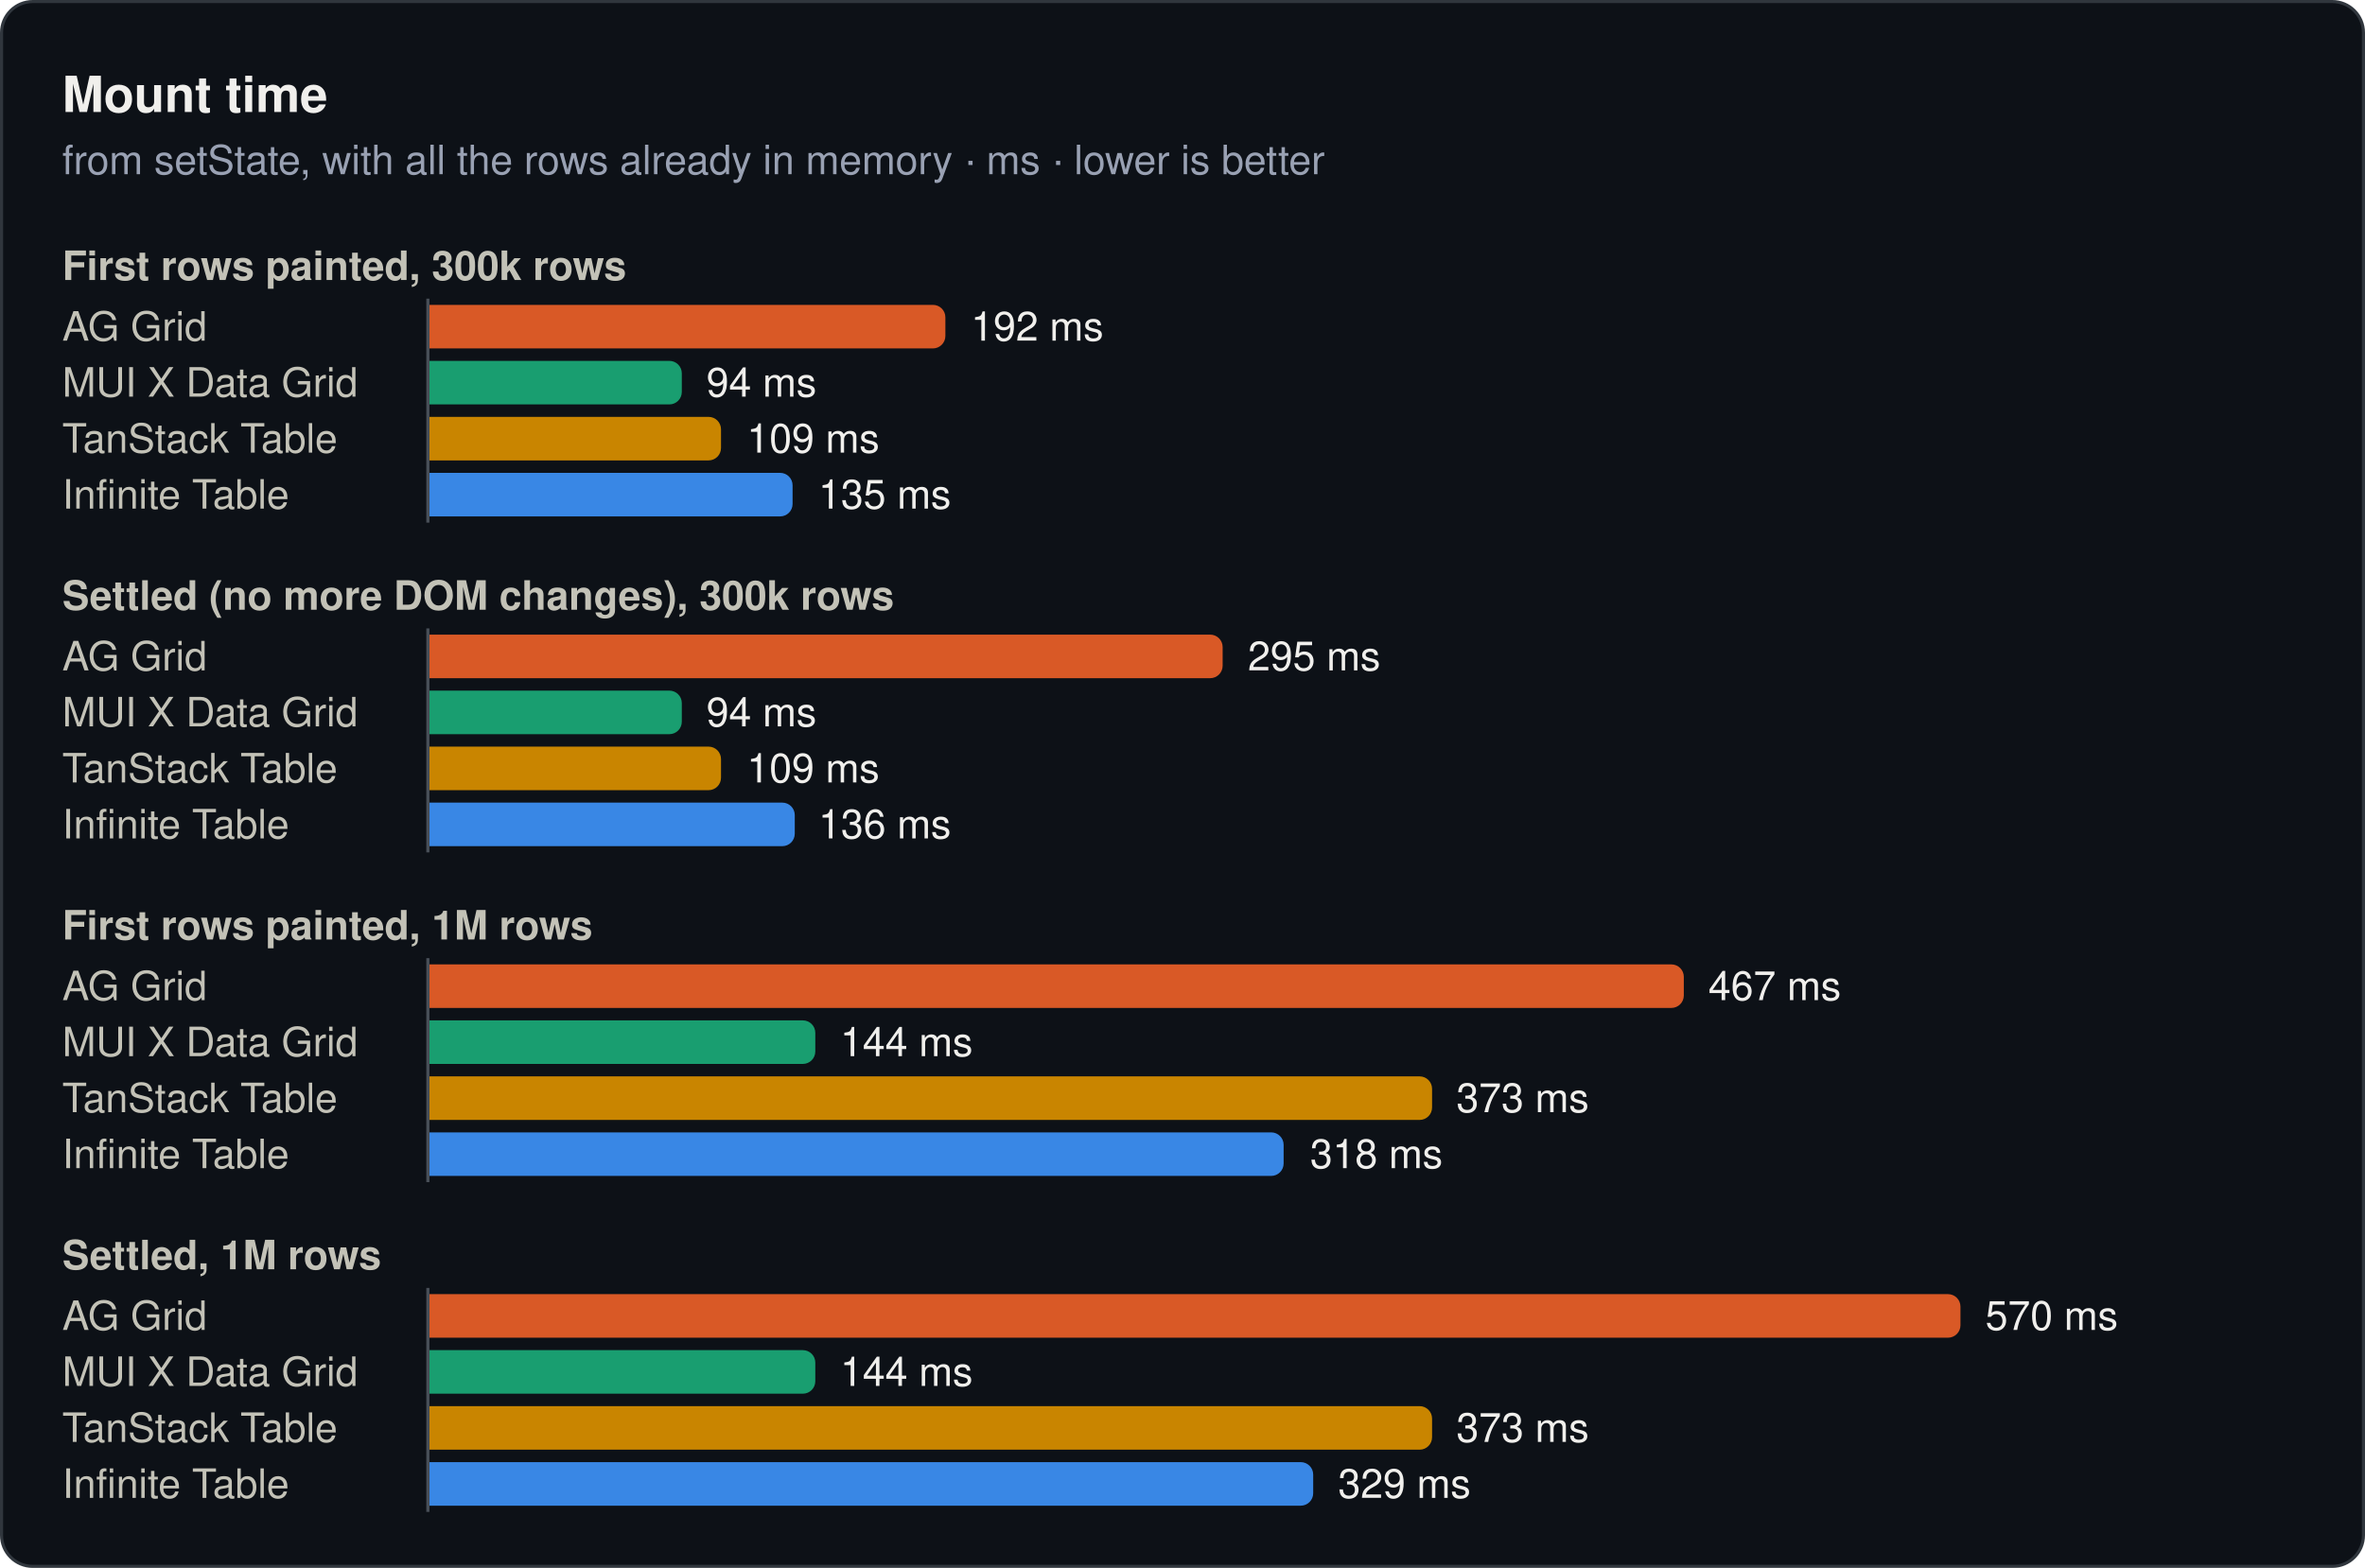
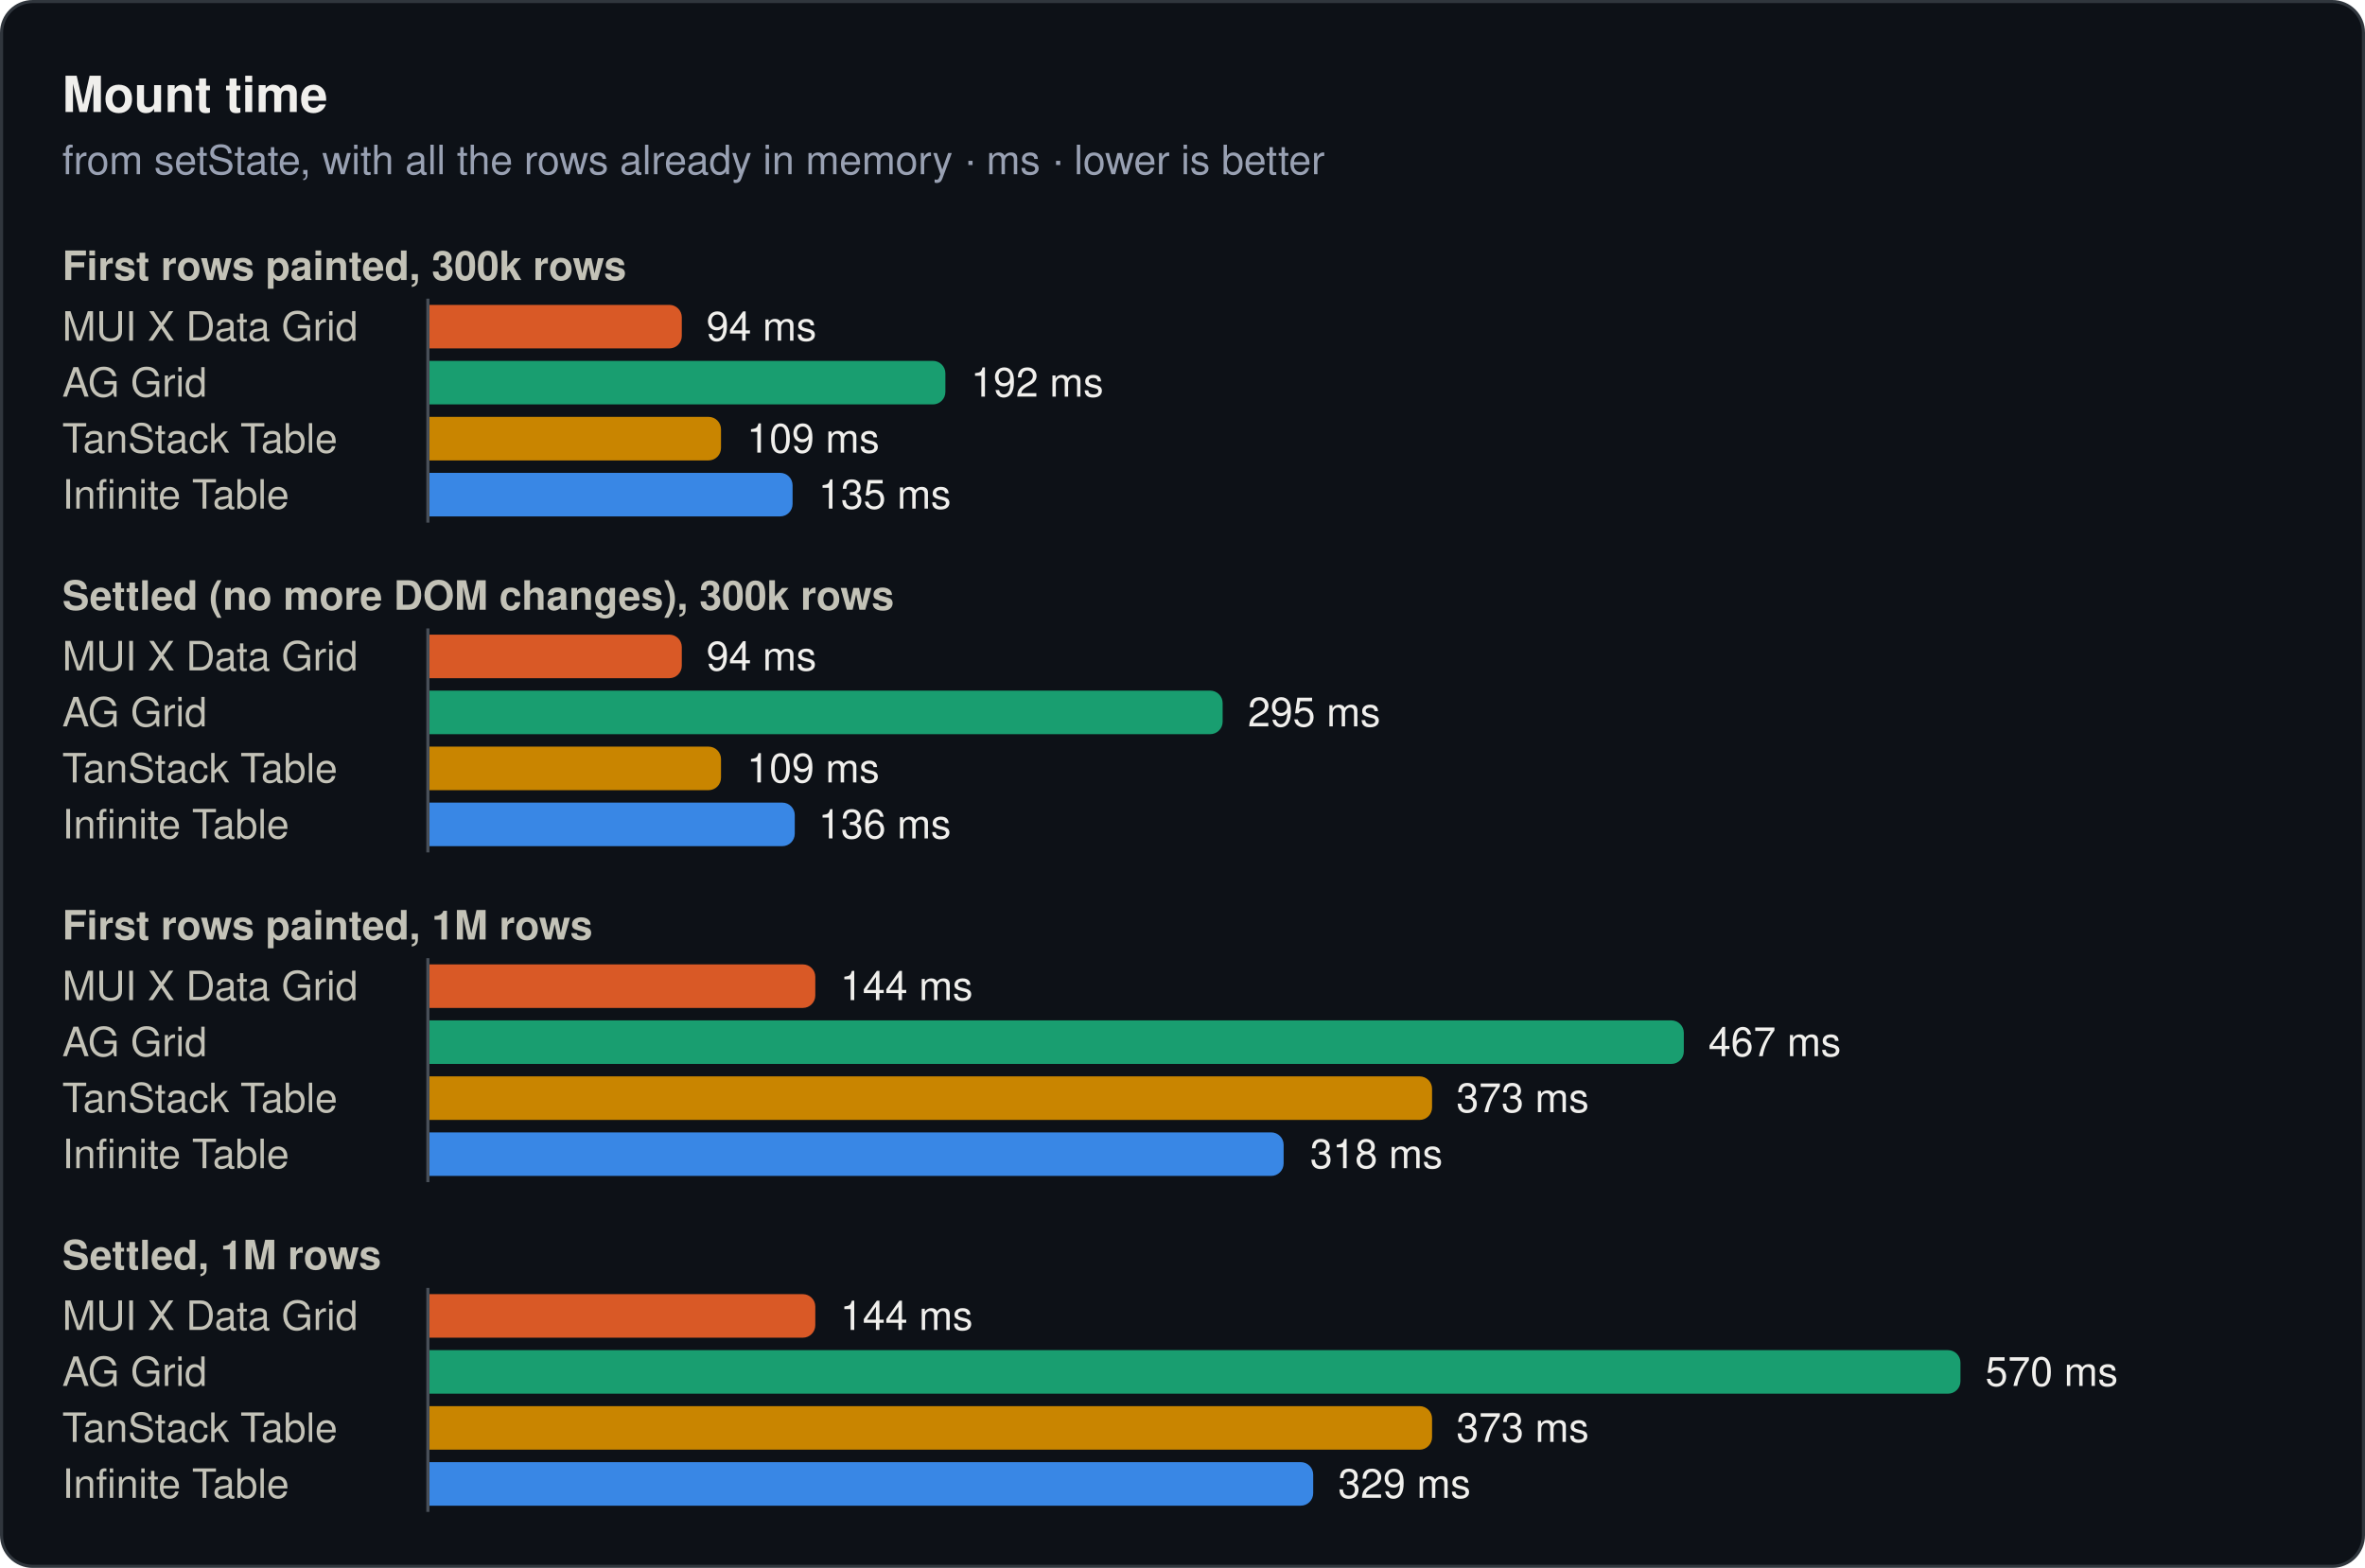
<svg xmlns="http://www.w3.org/2000/svg" width="760" height="504" viewBox="0 0 760 504" role="img">
  <rect x="0.5" y="0.5" width="759" height="503" rx="10" fill="#0d1117" stroke="#30363d" />
  <text x="20" y="36" font-family="system-ui, -apple-system, 'Segoe UI', Helvetica, Arial, sans-serif" font-size="16" font-weight="600" fill="#f0efec">Mount time</text>
  <text x="20" y="56" font-family="system-ui, -apple-system, 'Segoe UI', Helvetica, Arial, sans-serif" font-size="13" fill="#99a1b3">from setState, with all the rows already in memory · ms · lower is better</text>
  <text x="20" y="90" font-family="system-ui, -apple-system, 'Segoe UI', Helvetica, Arial, sans-serif" font-size="13" font-weight="600" fill="#c3c2b7">First rows painted, 300k rows</text>
-   <text x="20" y="109.5" font-family="system-ui, -apple-system, 'Segoe UI', Helvetica, Arial, sans-serif" font-size="13" fill="#c3c2b7">AG Grid</text>
-   <path d="M138,98H299.8a4,4 0 0 1 4,4V108a4,4 0 0 1 -4,4H138Z" fill="#d95926" />
-   <text x="312" y="109.5" font-family="system-ui, -apple-system, 'Segoe UI', Helvetica, Arial, sans-serif" font-size="13" fill="#f0efec">192 ms</text>
-   <text x="20" y="127.5" font-family="system-ui, -apple-system, 'Segoe UI', Helvetica, Arial, sans-serif" font-size="13" fill="#c3c2b7">MUI X Data Grid</text>
-   <path d="M138,116H215.1a4,4 0 0 1 4,4V126a4,4 0 0 1 -4,4H138Z" fill="#199e70" />
-   <text x="227" y="127.5" font-family="system-ui, -apple-system, 'Segoe UI', Helvetica, Arial, sans-serif" font-size="13" fill="#f0efec">94 ms</text>
+   <text x="20" y="109.5" font-family="system-ui, -apple-system, 'Segoe UI', Helvetica, Arial, sans-serif" font-size="13" fill="#c3c2b7">MUI X Data Grid</text>
+   <path d="M138,98H215.1a4,4 0 0 1 4,4V108a4,4 0 0 1 -4,4H138Z" fill="#d95926" />
+   <text x="227" y="109.5" font-family="system-ui, -apple-system, 'Segoe UI', Helvetica, Arial, sans-serif" font-size="13" fill="#f0efec">94 ms</text>
+   <text x="20" y="127.5" font-family="system-ui, -apple-system, 'Segoe UI', Helvetica, Arial, sans-serif" font-size="13" fill="#c3c2b7">AG Grid</text>
+   <path d="M138,116H299.8a4,4 0 0 1 4,4V126a4,4 0 0 1 -4,4H138Z" fill="#199e70" />
+   <text x="312" y="127.5" font-family="system-ui, -apple-system, 'Segoe UI', Helvetica, Arial, sans-serif" font-size="13" fill="#f0efec">192 ms</text>
  <text x="20" y="145.5" font-family="system-ui, -apple-system, 'Segoe UI', Helvetica, Arial, sans-serif" font-size="13" fill="#c3c2b7">TanStack Table</text>
  <path d="M138,134H227.7a4,4 0 0 1 4,4V144a4,4 0 0 1 -4,4H138Z" fill="#c98500" />
  <text x="240" y="145.5" font-family="system-ui, -apple-system, 'Segoe UI', Helvetica, Arial, sans-serif" font-size="13" fill="#f0efec">109 ms</text>
  <text x="20" y="163.5" font-family="system-ui, -apple-system, 'Segoe UI', Helvetica, Arial, sans-serif" font-size="13" fill="#c3c2b7">Infinite Table</text>
  <path d="M138,152H250.7a4,4 0 0 1 4,4V162a4,4 0 0 1 -4,4H138Z" fill="#3987e5" />
  <text x="263" y="163.5" font-family="system-ui, -apple-system, 'Segoe UI', Helvetica, Arial, sans-serif" font-size="13" fill="#f0efec">135 ms</text>
  <line x1="137.5" y1="96" x2="137.5" y2="168" stroke="#484f58" stroke-width="1" />
  <text x="20" y="196" font-family="system-ui, -apple-system, 'Segoe UI', Helvetica, Arial, sans-serif" font-size="13" font-weight="600" fill="#c3c2b7">Settled (no more DOM changes), 300k rows</text>
-   <text x="20" y="215.5" font-family="system-ui, -apple-system, 'Segoe UI', Helvetica, Arial, sans-serif" font-size="13" fill="#c3c2b7">AG Grid</text>
-   <path d="M138,204H388.9a4,4 0 0 1 4,4V214a4,4 0 0 1 -4,4H138Z" fill="#d95926" />
-   <text x="401" y="215.5" font-family="system-ui, -apple-system, 'Segoe UI', Helvetica, Arial, sans-serif" font-size="13" fill="#f0efec">295 ms</text>
-   <text x="20" y="233.5" font-family="system-ui, -apple-system, 'Segoe UI', Helvetica, Arial, sans-serif" font-size="13" fill="#c3c2b7">MUI X Data Grid</text>
-   <path d="M138,222H215.1a4,4 0 0 1 4,4V232a4,4 0 0 1 -4,4H138Z" fill="#199e70" />
-   <text x="227" y="233.5" font-family="system-ui, -apple-system, 'Segoe UI', Helvetica, Arial, sans-serif" font-size="13" fill="#f0efec">94 ms</text>
+   <text x="20" y="215.5" font-family="system-ui, -apple-system, 'Segoe UI', Helvetica, Arial, sans-serif" font-size="13" fill="#c3c2b7">MUI X Data Grid</text>
+   <path d="M138,204H215.1a4,4 0 0 1 4,4V214a4,4 0 0 1 -4,4H138Z" fill="#d95926" />
+   <text x="227" y="215.5" font-family="system-ui, -apple-system, 'Segoe UI', Helvetica, Arial, sans-serif" font-size="13" fill="#f0efec">94 ms</text>
+   <text x="20" y="233.5" font-family="system-ui, -apple-system, 'Segoe UI', Helvetica, Arial, sans-serif" font-size="13" fill="#c3c2b7">AG Grid</text>
+   <path d="M138,222H388.9a4,4 0 0 1 4,4V232a4,4 0 0 1 -4,4H138Z" fill="#199e70" />
+   <text x="401" y="233.5" font-family="system-ui, -apple-system, 'Segoe UI', Helvetica, Arial, sans-serif" font-size="13" fill="#f0efec">295 ms</text>
  <text x="20" y="251.5" font-family="system-ui, -apple-system, 'Segoe UI', Helvetica, Arial, sans-serif" font-size="13" fill="#c3c2b7">TanStack Table</text>
  <path d="M138,240H227.7a4,4 0 0 1 4,4V250a4,4 0 0 1 -4,4H138Z" fill="#c98500" />
  <text x="240" y="251.5" font-family="system-ui, -apple-system, 'Segoe UI', Helvetica, Arial, sans-serif" font-size="13" fill="#f0efec">109 ms</text>
  <text x="20" y="269.5" font-family="system-ui, -apple-system, 'Segoe UI', Helvetica, Arial, sans-serif" font-size="13" fill="#c3c2b7">Infinite Table</text>
  <path d="M138,258H251.4a4,4 0 0 1 4,4V268a4,4 0 0 1 -4,4H138Z" fill="#3987e5" />
  <text x="263" y="269.5" font-family="system-ui, -apple-system, 'Segoe UI', Helvetica, Arial, sans-serif" font-size="13" fill="#f0efec">136 ms</text>
  <line x1="137.5" y1="202" x2="137.5" y2="274" stroke="#484f58" stroke-width="1" />
  <text x="20" y="302" font-family="system-ui, -apple-system, 'Segoe UI', Helvetica, Arial, sans-serif" font-size="13" font-weight="600" fill="#c3c2b7">First rows painted, 1M rows</text>
-   <text x="20" y="321.5" font-family="system-ui, -apple-system, 'Segoe UI', Helvetica, Arial, sans-serif" font-size="13" fill="#c3c2b7">AG Grid</text>
-   <path d="M138,310H537.1a4,4 0 0 1 4,4V320a4,4 0 0 1 -4,4H138Z" fill="#d95926" />
-   <text x="549" y="321.5" font-family="system-ui, -apple-system, 'Segoe UI', Helvetica, Arial, sans-serif" font-size="13" fill="#f0efec">467 ms</text>
-   <text x="20" y="339.5" font-family="system-ui, -apple-system, 'Segoe UI', Helvetica, Arial, sans-serif" font-size="13" fill="#c3c2b7">MUI X Data Grid</text>
-   <path d="M138,328H258a4,4 0 0 1 4,4V338a4,4 0 0 1 -4,4H138Z" fill="#199e70" />
-   <text x="270" y="339.5" font-family="system-ui, -apple-system, 'Segoe UI', Helvetica, Arial, sans-serif" font-size="13" fill="#f0efec">144 ms</text>
+   <text x="20" y="321.5" font-family="system-ui, -apple-system, 'Segoe UI', Helvetica, Arial, sans-serif" font-size="13" fill="#c3c2b7">MUI X Data Grid</text>
+   <path d="M138,310H258a4,4 0 0 1 4,4V320a4,4 0 0 1 -4,4H138Z" fill="#d95926" />
+   <text x="270" y="321.5" font-family="system-ui, -apple-system, 'Segoe UI', Helvetica, Arial, sans-serif" font-size="13" fill="#f0efec">144 ms</text>
+   <text x="20" y="339.5" font-family="system-ui, -apple-system, 'Segoe UI', Helvetica, Arial, sans-serif" font-size="13" fill="#c3c2b7">AG Grid</text>
+   <path d="M138,328H537.1a4,4 0 0 1 4,4V338a4,4 0 0 1 -4,4H138Z" fill="#199e70" />
+   <text x="549" y="339.5" font-family="system-ui, -apple-system, 'Segoe UI', Helvetica, Arial, sans-serif" font-size="13" fill="#f0efec">467 ms</text>
  <text x="20" y="357.5" font-family="system-ui, -apple-system, 'Segoe UI', Helvetica, Arial, sans-serif" font-size="13" fill="#c3c2b7">TanStack Table</text>
  <path d="M138,346H456.2a4,4 0 0 1 4,4V356a4,4 0 0 1 -4,4H138Z" fill="#c98500" />
  <text x="468" y="357.5" font-family="system-ui, -apple-system, 'Segoe UI', Helvetica, Arial, sans-serif" font-size="13" fill="#f0efec">373 ms</text>
  <text x="20" y="375.5" font-family="system-ui, -apple-system, 'Segoe UI', Helvetica, Arial, sans-serif" font-size="13" fill="#c3c2b7">Infinite Table</text>
  <path d="M138,364H408.5a4,4 0 0 1 4,4V374a4,4 0 0 1 -4,4H138Z" fill="#3987e5" />
  <text x="421" y="375.5" font-family="system-ui, -apple-system, 'Segoe UI', Helvetica, Arial, sans-serif" font-size="13" fill="#f0efec">318 ms</text>
  <line x1="137.5" y1="308" x2="137.5" y2="380" stroke="#484f58" stroke-width="1" />
  <text x="20" y="408" font-family="system-ui, -apple-system, 'Segoe UI', Helvetica, Arial, sans-serif" font-size="13" font-weight="600" fill="#c3c2b7">Settled, 1M rows</text>
-   <text x="20" y="427.5" font-family="system-ui, -apple-system, 'Segoe UI', Helvetica, Arial, sans-serif" font-size="13" fill="#c3c2b7">AG Grid</text>
-   <path d="M138,416H626a4,4 0 0 1 4,4V426a4,4 0 0 1 -4,4H138Z" fill="#d95926" />
-   <text x="638" y="427.5" font-family="system-ui, -apple-system, 'Segoe UI', Helvetica, Arial, sans-serif" font-size="13" fill="#f0efec">570 ms</text>
-   <text x="20" y="445.5" font-family="system-ui, -apple-system, 'Segoe UI', Helvetica, Arial, sans-serif" font-size="13" fill="#c3c2b7">MUI X Data Grid</text>
-   <path d="M138,434H258a4,4 0 0 1 4,4V444a4,4 0 0 1 -4,4H138Z" fill="#199e70" />
-   <text x="270" y="445.5" font-family="system-ui, -apple-system, 'Segoe UI', Helvetica, Arial, sans-serif" font-size="13" fill="#f0efec">144 ms</text>
+   <text x="20" y="427.5" font-family="system-ui, -apple-system, 'Segoe UI', Helvetica, Arial, sans-serif" font-size="13" fill="#c3c2b7">MUI X Data Grid</text>
+   <path d="M138,416H258a4,4 0 0 1 4,4V426a4,4 0 0 1 -4,4H138Z" fill="#d95926" />
+   <text x="270" y="427.5" font-family="system-ui, -apple-system, 'Segoe UI', Helvetica, Arial, sans-serif" font-size="13" fill="#f0efec">144 ms</text>
+   <text x="20" y="445.5" font-family="system-ui, -apple-system, 'Segoe UI', Helvetica, Arial, sans-serif" font-size="13" fill="#c3c2b7">AG Grid</text>
+   <path d="M138,434H626a4,4 0 0 1 4,4V444a4,4 0 0 1 -4,4H138Z" fill="#199e70" />
+   <text x="638" y="445.5" font-family="system-ui, -apple-system, 'Segoe UI', Helvetica, Arial, sans-serif" font-size="13" fill="#f0efec">570 ms</text>
  <text x="20" y="463.5" font-family="system-ui, -apple-system, 'Segoe UI', Helvetica, Arial, sans-serif" font-size="13" fill="#c3c2b7">TanStack Table</text>
  <path d="M138,452H456.2a4,4 0 0 1 4,4V462a4,4 0 0 1 -4,4H138Z" fill="#c98500" />
  <text x="468" y="463.5" font-family="system-ui, -apple-system, 'Segoe UI', Helvetica, Arial, sans-serif" font-size="13" fill="#f0efec">373 ms</text>
  <text x="20" y="481.5" font-family="system-ui, -apple-system, 'Segoe UI', Helvetica, Arial, sans-serif" font-size="13" fill="#c3c2b7">Infinite Table</text>
  <path d="M138,470H418a4,4 0 0 1 4,4V480a4,4 0 0 1 -4,4H138Z" fill="#3987e5" />
  <text x="430" y="481.5" font-family="system-ui, -apple-system, 'Segoe UI', Helvetica, Arial, sans-serif" font-size="13" fill="#f0efec">329 ms</text>
  <line x1="137.5" y1="414" x2="137.5" y2="486" stroke="#484f58" stroke-width="1" />
</svg>
